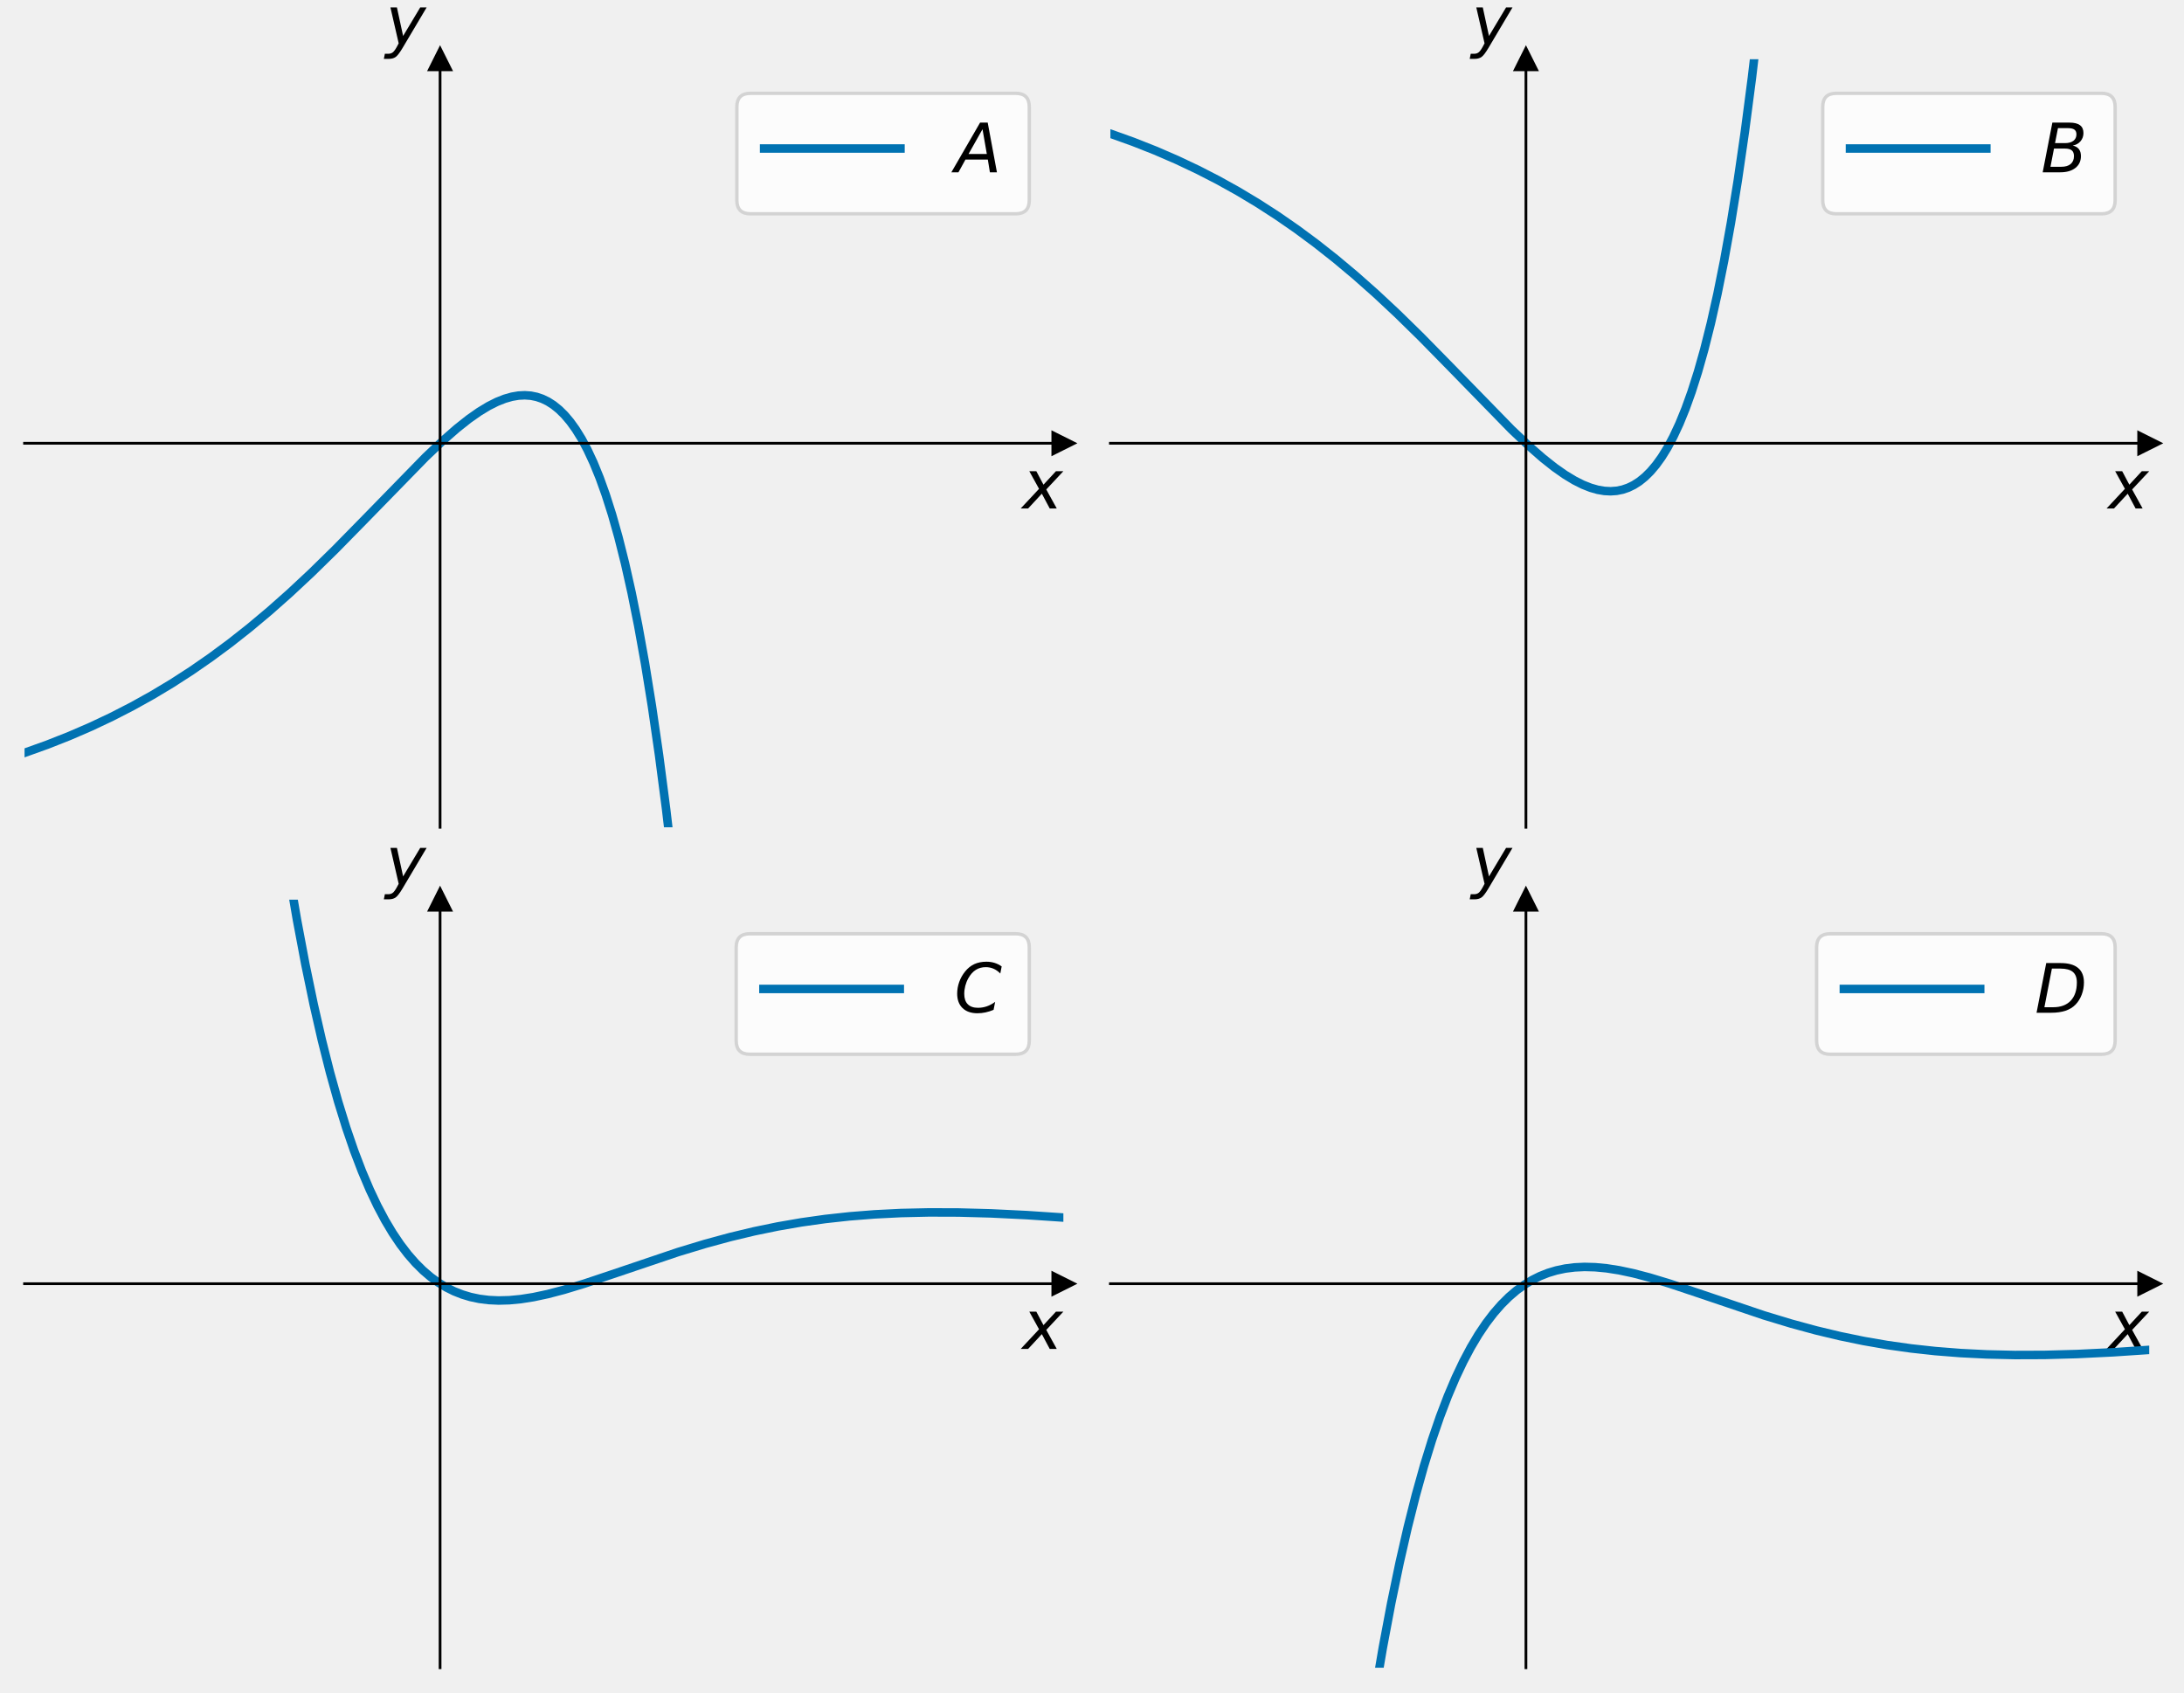
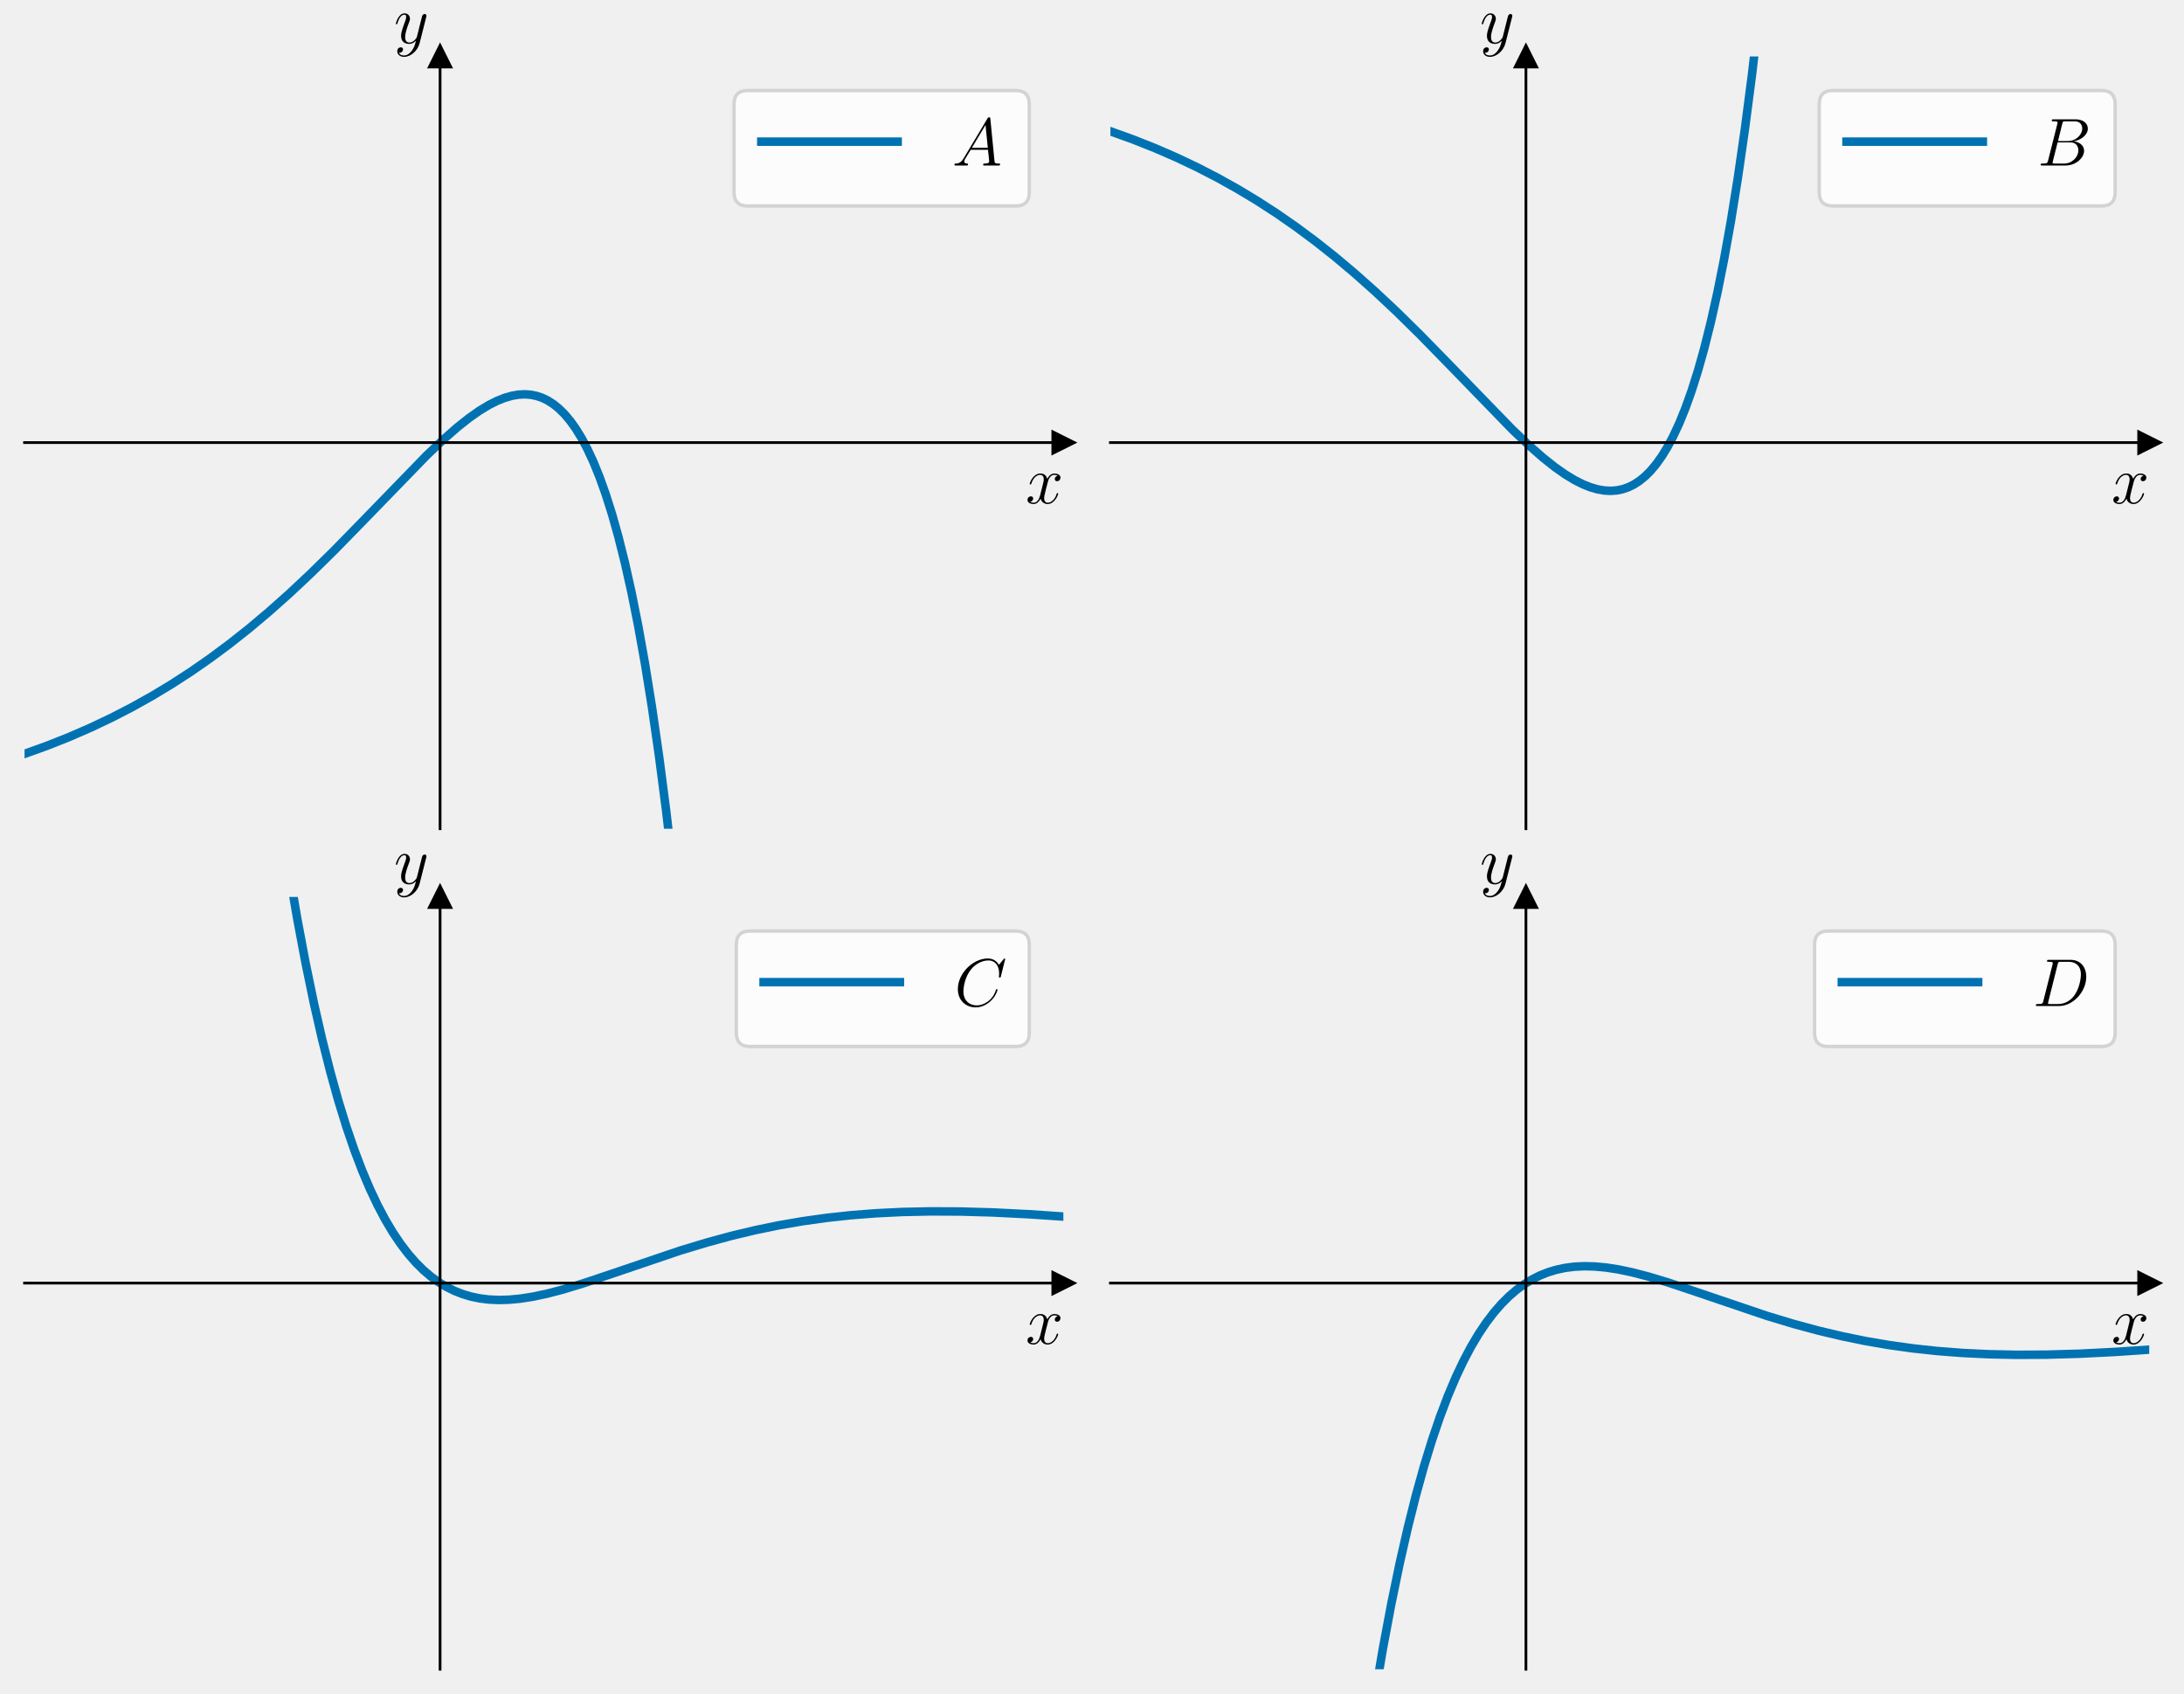
- <svg xmlns="http://www.w3.org/2000/svg" xmlns:xlink="http://www.w3.org/1999/xlink" width="640.8pt" height="496.538pt" viewBox="0 0 640.8 496.538" version="1.1">
+ <svg xmlns="http://www.w3.org/2000/svg" xmlns:xlink="http://www.w3.org/1999/xlink" width="640.8pt" height="496.94pt" viewBox="0 0 640.8 496.94" version="1.1">
  <defs>
    <style type="text/css">*{stroke-linejoin: round; stroke-linecap: butt}</style>
  </defs>
  <g id="figure_1">
    <g id="patch_1">
-       <path d="M 0 496.538  L 640.8 496.538  L 640.8 0  L 0 0  L 0 496.538  z " style="fill: none" />
+       <path d="M 0 496.94  L 640.8 496.94  L 640.8 0  L 0 0  L 0 496.94  z " style="fill: none" />
    </g>
    <g id="axes_1">
      <g id="patch_2">
-         <path d="M 7.2 242.738  L 312 242.738  L 312 17.378  L 7.2 17.378  L 7.2 242.738  z " style="fill: none" />
+         <path d="M 7.2 243.14  L 312 243.14  L 312 16.556  L 7.2 16.556  L 7.2 243.14  z " style="fill: none" />
      </g>
      <g id="matplotlib.axis_1">
        <g id="text_1">
-           <g transform="translate(300 149.255) scale(0.2 -0.2)">
-             <defs>
-               <path id="DejaVuSans-Oblique-78" d="M 3841 3500  L 2234 1784  L 3219 0  L 2559 0  L 1819 1388  L 531 0  L -166 0  L 1556 1844  L 641 3500  L 1300 3500  L 1972 2234  L 3144 3500  L 3841 3500  z " transform="scale(0.015625)" />
-             </defs>
-             <use xlink:href="#DejaVuSans-Oblique-78" transform="translate(0 0.3125)" />
+           <g transform="translate(300.9132 147.6852) scale(0.2 -0.2)">
+             <defs>
+               <path id="CMMI12-78" d="M 3034 2606  C 2829 2567 2752 2414 2752 2293  C 2752 2139 2874 2088 2963 2088  C 3155 2088 3290 2254 3290 2427  C 3290 2695 2982 2816 2714 2816  C 2323 2816 2106 2433 2048 2312  C 1901 2816 1504 2816 1389 2816  C 736 2816 390 1980 390 1839  C 390 1814 416 1782 461 1782  C 512 1782 525 1820 538 1846  C 755 2555 1184 2689 1370 2689  C 1658 2689 1715 2420 1715 2267  C 1715 2127 1677 1980 1600 1673  L 1382 798  C 1286 415 1101 64 762 64  C 730 64 570 64 435 147  C 666 192 717 383 717 460  C 717 588 621 664 499 664  C 346 664 179 530 179 326  C 179 57 480 -64 755 -64  C 1062 -64 1280 179 1414 441  C 1517 64 1837 -64 2074 -64  C 2726 -64 3072 773 3072 913  C 3072 945 3046 971 3008 971  C 2950 971 2944 939 2925 888  C 2752 326 2381 64 2093 64  C 1869 64 1747 230 1747 492  C 1747 632 1773 734 1875 1156  L 2099 2024  C 2195 2408 2413 2689 2707 2689  C 2720 2689 2899 2689 3034 2606  z " transform="scale(0.015625)" />
+             </defs>
+             <use xlink:href="#CMMI12-78" transform="scale(0.996264)" />
          </g>
        </g>
      </g>
      <g id="matplotlib.axis_2">
        <g id="text_2">
-           <g transform="translate(113.12 13.17812) scale(0.2 -0.2)">
-             <defs>
-               <path id="DejaVuSans-Oblique-79" d="M 1588 -325  Q 1188 -997 936 -1164  Q 684 -1331 294 -1331  L -159 -1331  L -63 -850  L 269 -850  Q 509 -850 678 -719  Q 847 -588 1056 -206  L 1234 128  L 459 3500  L 1069 3500  L 1650 819  L 3256 3500  L 3859 3500  L 1588 -325  z " transform="scale(0.015625)" />
-             </defs>
-             <use xlink:href="#DejaVuSans-Oblique-79" transform="translate(0 0.3125)" />
+           <g transform="translate(115.6072 12.68068) scale(0.2 -0.2)">
+             <defs>
+               <path id="CMMI12-79" d="M 1683 -700  C 1510 -939 1261 -1152 947 -1152  C 870 -1152 563 -1152 467 -889  C 486 -895 518 -895 531 -895  C 723 -895 851 -729 851 -582  C 851 -435 730 -384 634 -384  C 531 -384 307 -458 307 -759  C 307 -1071 582 -1286 947 -1286  C 1587 -1286 2234 -700 2413 6  L 3040 2485  C 3046 2517 3059 2556 3059 2594  C 3059 2689 2982 2753 2886 2753  C 2829 2753 2694 2727 2643 2535  L 2170 658  C 2138 543 2138 530 2086 460  C 1958 281 1747 64 1440 64  C 1082 64 1050 415 1050 588  C 1050 952 1222 1443 1395 1903  C 1466 2088 1504 2178 1504 2305  C 1504 2574 1312 2816 998 2816  C 410 2816 173 1890 173 1839  C 173 1814 198 1782 243 1782  C 301 1782 307 1807 333 1897  C 486 2433 730 2689 979 2689  C 1037 2689 1146 2689 1146 2478  C 1146 2312 1075 2127 979 1884  C 666 1047 666 837 666 683  C 666 77 1101 -64 1421 -64  C 1606 -64 1837 -6 2061 230  L 2067 224  C 1971 -147 1907 -392 1683 -700  z " transform="scale(0.015625)" />
+             </defs>
+             <use xlink:href="#CMMI12-79" transform="scale(0.996264)" />
          </g>
        </g>
      </g>
      <g id="line2d_1">
        <defs>
-           <path id="m5ee52b742b" d="M 3 0  L -3 -3  L -3 3  z " style="stroke: #000000; stroke-linejoin: miter" />
+           <path id="m43f3c74c3c" d="M 3 0  L -3 -3  L -3 3  z " style="stroke: #000000; stroke-linejoin: miter" />
        </defs>
        <g>
-           <use xlink:href="#m5ee52b742b" x="312" y="130.058" style="stroke: #000000; stroke-linejoin: miter" />
+           <use xlink:href="#m43f3c74c3c" x="312" y="129.848" style="stroke: #000000; stroke-linejoin: miter" />
        </g>
      </g>
      <g id="line2d_2">
        <defs>
-           <path id="mf4a89e7724" d="M 0 -3  L -3 3  L 3 3  z " style="stroke: #000000; stroke-linejoin: miter" />
+           <path id="m606b405e11" d="M 0 -3  L -3 3  L 3 3  z " style="stroke: #000000; stroke-linejoin: miter" />
        </defs>
        <g>
-           <use xlink:href="#mf4a89e7724" x="129.12" y="17.378" style="stroke: #000000; stroke-linejoin: miter" />
+           <use xlink:href="#m606b405e11" x="129.12" y="16.556" style="stroke: #000000; stroke-linejoin: miter" />
        </g>
      </g>
      <g id="line2d_3">
-         <path d="M 7.2 220.896  L 13.899 218.492  L 20.375 215.935  L 26.701 213.197  L 32.805 210.314  L 38.759 207.257  L 44.639 203.988  L 50.445 200.504  L 56.176 196.802  L 61.833 192.884  L 67.49 188.698  L 73.221 184.178  L 79.027 179.316  L 85.056 173.973  L 91.383 168.063  L 98.305 161.284  L 106.641 152.792  L 124.877 134.101  L 129.939 129.307  L 134.033 125.727  L 137.531 122.956  L 140.583 120.814  L 143.337 119.147  L 145.793 117.91  L 148.1 116.996  L 150.184 116.402  L 152.12 116.071  L 153.98 115.974  L 155.767 116.104  L 157.479 116.453  L 159.116 117.01  L 160.754 117.803  L 162.391 118.85  L 164.029 120.171  L 165.666 121.787  L 167.304 123.72  L 168.941 125.994  L 170.653 128.764  L 172.365 131.965  L 174.152 135.8  L 175.938 140.179  L 177.724 145.145  L 179.585 150.99  L 181.446 157.574  L 183.381 165.269  L 185.316 173.896  L 187.252 183.531  L 189.261 194.689  L 191.271 207.117  L 193.355 221.457  L 195.439 237.399  L 197.523 255.075  L 199.607 274.63  L 201.766 297.03  L 203.924 321.796  L 206.083 349.129  L 208.316 380.335  L 210.549 414.775  L 212.782 452.728  L 215.015 494.493  L 215.17 497.538  L 215.17 497.538  " clip-path="url(#p63aa07fe83)" style="fill: none; stroke: #0072b2; stroke-width: 2.5; stroke-linecap: square" />
+         <path d="M 7.2 221.179  L 13.899 218.763  L 20.375 216.192  L 26.627 213.472  L 32.73 210.576  L 38.685 207.506  L 44.565 204.223  L 50.296 200.769  L 56.028 197.055  L 61.684 193.123  L 67.341 188.92  L 73.073 184.384  L 78.878 179.503  L 84.833 174.206  L 91.16 168.274  L 98.007 161.543  L 106.269 153.092  L 125.175 133.62  L 130.162 128.888  L 134.181 125.369  L 137.605 122.652  L 140.657 120.505  L 143.411 118.837  L 145.867 117.601  L 148.1 116.715  L 150.184 116.118  L 152.12 115.785  L 153.98 115.687  L 155.767 115.818  L 157.479 116.17  L 159.116 116.73  L 160.754 117.527  L 162.391 118.579  L 164.029 119.907  L 165.666 121.532  L 167.304 123.476  L 168.941 125.762  L 170.653 128.547  L 172.365 131.766  L 174.152 135.621  L 175.938 140.024  L 177.724 145.017  L 179.585 150.893  L 181.446 157.514  L 183.381 165.25  L 185.316 173.924  L 187.252 183.612  L 189.261 194.83  L 191.271 207.326  L 193.355 221.744  L 195.439 237.772  L 197.523 255.544  L 199.607 275.205  L 201.766 297.727  L 203.924 322.627  L 206.083 350.109  L 208.316 381.484  L 210.549 416.111  L 212.782 454.27  L 215.015 496.262  L 215.1 497.94  L 215.1 497.94  " clip-path="url(#p695306b4c9)" style="fill: none; stroke: #0072b2; stroke-width: 2.5; stroke-linecap: square" />
      </g>
      <g id="patch_3">
-         <path d="M 129.12 242.738  L 129.12 17.378  " style="fill: none; stroke: #000000; stroke-width: 0.8; stroke-linejoin: miter; stroke-linecap: square" />
+         <path d="M 129.12 243.14  L 129.12 16.556  " style="fill: none; stroke: #000000; stroke-width: 0.8; stroke-linejoin: miter; stroke-linecap: square" />
      </g>
      <g id="patch_4">
-         <path d="M 312 242.738  L 312 17.378  " style="fill: none" />
+         <path d="M 312 243.14  L 312 16.556  " style="fill: none" />
      </g>
      <g id="patch_5">
-         <path d="M 7.2 130.058  L 312 130.058  " style="fill: none; stroke: #000000; stroke-width: 0.8; stroke-linejoin: miter; stroke-linecap: square" />
+         <path d="M 7.2 129.848  L 312 129.848  " style="fill: none; stroke: #000000; stroke-width: 0.8; stroke-linejoin: miter; stroke-linecap: square" />
      </g>
      <g id="patch_6">
-         <path d="M 7.2 17.378  L 312 17.378  " style="fill: none" />
+         <path d="M 7.2 16.556  L 312 16.556  " style="fill: none" />
      </g>
      <g id="legend_1">
        <g id="patch_7">
-           <path d="M 220.2 62.734  L 298 62.734  Q 302 62.734 302 58.734  L 302 31.378  Q 302 27.378 298 27.378  L 220.2 27.378  Q 216.2 27.378 216.2 31.378  L 216.2 58.734  Q 216.2 62.734 220.2 62.734  z " style="fill: #ffffff; opacity: 0.8; stroke: #cccccc; stroke-linejoin: miter" />
+           <path d="M 219.374 60.432  L 298 60.432  Q 302 60.432 302 56.432  L 302 30.556  Q 302 26.556 298 26.556  L 219.374 26.556  Q 215.374 26.556 215.374 30.556  L 215.374 56.432  Q 215.374 60.432 219.374 60.432  z " style="fill: #ffffff; opacity: 0.8; stroke: #cccccc; stroke-linejoin: miter" />
        </g>
        <g id="line2d_4">
-           <path d="M 224.2 43.575  L 244.2 43.575  L 264.2 43.575  " style="fill: none; stroke: #0072b2; stroke-width: 2.5; stroke-linecap: square" />
+           <path d="M 223.374 41.556  L 243.374 41.556  L 263.374 41.556  " style="fill: none; stroke: #0072b2; stroke-width: 2.5; stroke-linecap: square" />
        </g>
        <g id="text_3">
-           <g transform="translate(280.2 50.575) scale(0.2 -0.2)">
-             <defs>
-               <path id="DejaVuSans-Oblique-41" d="M 2356 4666  L 3072 4666  L 3938 0  L 3278 0  L 3084 1197  L 984 1197  L 325 0  L -341 0  L 2356 4666  z M 2584 4044  L 1275 1722  L 2988 1722  L 2584 4044  z " transform="scale(0.015625)" />
-             </defs>
-             <use xlink:href="#DejaVuSans-Oblique-41" transform="translate(0 0.09375)" />
+           <g transform="translate(279.3744 48.55631) scale(0.2 -0.2)">
+             <defs>
+               <path id="CMMI12-41" d="M 1088 691  C 864 314 646 186 339 186  C 269 180 218 180 218 58  C 218 24 250 0 294 0  C 410 0 698 0 813 0  C 998 0 1203 0 1382 0  C 1421 0 1498 0 1498 122  C 1498 180 1446 186 1408 186  C 1261 186 1139 236 1139 388  C 1139 476 1178 546 1261 685  L 1747 1479  L 3379 1479  C 3386 1423 3386 1373 3392 1316  C 3411 1152 3488 495 3488 376  C 3488 186 3162 186 3059 186  C 2989 186 2918 186 2918 70  C 2918 0 2976 0 3014 0  C 3123 0 3251 0 3360 0  L 3725 0  C 4115 0 4397 0 4403 0  C 4448 0 4518 0 4518 122  C 4518 186 4461 186 4365 186  C 4013 186 4006 244 3987 434  L 3597 4404  C 3584 4531 3558 4544 3488 4544  C 3424 4544 3386 4531 3328 4435  L 1088 691  z M 1856 1664  L 3142 3819  L 3360 1664  L 1856 1664  z " transform="scale(0.015625)" />
+             </defs>
+             <use xlink:href="#CMMI12-41" transform="scale(0.996264)" />
          </g>
        </g>
      </g>
    </g>
    <g id="axes_2">
      <g id="patch_8">
-         <path d="M 325.8 242.738  L 630.6 242.738  L 630.6 17.378  L 325.8 17.378  L 325.8 242.738  z " style="fill: none" />
+         <path d="M 325.8 243.14  L 630.6 243.14  L 630.6 16.556  L 325.8 16.556  L 325.8 243.14  z " style="fill: none" />
      </g>
      <g id="matplotlib.axis_3">
        <g id="text_4">
-           <g transform="translate(618.6 149.255) scale(0.2 -0.2)">
-             <use xlink:href="#DejaVuSans-Oblique-78" transform="translate(0 0.3125)" />
+           <g transform="translate(619.5132 147.6852) scale(0.2 -0.2)">
+             <use xlink:href="#CMMI12-78" transform="scale(0.996264)" />
          </g>
        </g>
      </g>
      <g id="matplotlib.axis_4">
        <g id="text_5">
-           <g transform="translate(431.72 13.17812) scale(0.2 -0.2)">
-             <use xlink:href="#DejaVuSans-Oblique-79" transform="translate(0 0.3125)" />
+           <g transform="translate(434.2072 12.68068) scale(0.2 -0.2)">
+             <use xlink:href="#CMMI12-79" transform="scale(0.996264)" />
          </g>
        </g>
      </g>
      <g id="line2d_5">
        <g>
-           <use xlink:href="#m5ee52b742b" x="630.6" y="130.058" style="stroke: #000000; stroke-linejoin: miter" />
+           <use xlink:href="#m43f3c74c3c" x="630.6" y="129.848" style="stroke: #000000; stroke-linejoin: miter" />
        </g>
      </g>
      <g id="line2d_6">
        <g>
-           <use xlink:href="#mf4a89e7724" x="447.72" y="17.378" style="stroke: #000000; stroke-linejoin: miter" />
+           <use xlink:href="#m606b405e11" x="447.72" y="16.556" style="stroke: #000000; stroke-linejoin: miter" />
        </g>
      </g>
      <g id="line2d_7">
-         <path d="M 325.8 39.221  L 332.499 41.624  L 338.975 44.181  L 345.301 46.919  L 351.405 49.803  L 357.359 52.859  L 363.239 56.128  L 369.045 59.613  L 374.776 63.314  L 380.433 67.232  L 386.09 71.419  L 391.821 75.938  L 397.627 80.8  L 403.656 86.143  L 409.983 92.053  L 416.905 98.832  L 425.241 107.325  L 443.477 126.016  L 448.539 130.81  L 452.633 134.389  L 456.131 137.16  L 459.183 139.302  L 461.937 140.969  L 464.393 142.206  L 466.7 143.12  L 468.784 143.714  L 470.72 144.045  L 472.58 144.142  L 474.367 144.012  L 476.079 143.663  L 477.716 143.106  L 479.354 142.313  L 480.991 141.266  L 482.629 139.945  L 484.266 138.33  L 485.904 136.396  L 487.541 134.122  L 489.253 131.352  L 490.965 128.151  L 492.752 124.316  L 494.538 119.937  L 496.324 114.971  L 498.185 109.126  L 500.046 102.542  L 501.981 94.847  L 503.916 86.22  L 505.852 76.585  L 507.861 65.427  L 509.871 52.999  L 511.955 38.659  L 514.039 22.717  L 516.123 5.041  L 516.79 -1  L 516.79 -1  " clip-path="url(#pae2e904fdc)" style="fill: none; stroke: #0072b2; stroke-width: 2.5; stroke-linecap: square" />
+         <path d="M 325.8 38.517  L 332.499 40.934  L 338.975 43.505  L 345.227 46.224  L 351.33 49.12  L 357.285 52.19  L 363.165 55.473  L 368.896 58.927  L 374.628 62.642  L 380.284 66.574  L 385.941 70.776  L 391.673 75.313  L 397.478 80.194  L 403.433 85.491  L 409.76 91.422  L 416.607 98.154  L 424.869 106.605  L 443.775 126.076  L 448.762 130.808  L 452.781 134.328  L 456.205 137.045  L 459.257 139.191  L 462.011 140.86  L 464.467 142.095  L 466.7 142.981  L 468.784 143.578  L 470.72 143.911  L 472.58 144.009  L 474.367 143.878  L 476.079 143.527  L 477.716 142.967  L 479.354 142.17  L 480.991 141.117  L 482.629 139.789  L 484.266 138.164  L 485.904 136.221  L 487.541 133.934  L 489.253 131.149  L 490.965 127.931  L 492.752 124.075  L 494.538 119.672  L 496.324 114.679  L 498.185 108.803  L 500.046 102.183  L 501.981 94.446  L 503.916 85.772  L 505.852 76.085  L 507.861 64.866  L 509.871 52.371  L 511.955 37.953  L 514.039 21.925  L 516.123 4.152  L 516.69 -1  L 516.69 -1  " clip-path="url(#p15fbcc6a34)" style="fill: none; stroke: #0072b2; stroke-width: 2.5; stroke-linecap: square" />
      </g>
      <g id="patch_9">
-         <path d="M 447.72 242.738  L 447.72 17.378  " style="fill: none; stroke: #000000; stroke-width: 0.8; stroke-linejoin: miter; stroke-linecap: square" />
+         <path d="M 447.72 243.14  L 447.72 16.556  " style="fill: none; stroke: #000000; stroke-width: 0.8; stroke-linejoin: miter; stroke-linecap: square" />
      </g>
      <g id="patch_10">
-         <path d="M 630.6 242.738  L 630.6 17.378  " style="fill: none" />
+         <path d="M 630.6 243.14  L 630.6 16.556  " style="fill: none" />
      </g>
      <g id="patch_11">
-         <path d="M 325.8 130.058  L 630.6 130.058  " style="fill: none; stroke: #000000; stroke-width: 0.8; stroke-linejoin: miter; stroke-linecap: square" />
+         <path d="M 325.8 129.848  L 630.6 129.848  " style="fill: none; stroke: #000000; stroke-width: 0.8; stroke-linejoin: miter; stroke-linecap: square" />
      </g>
      <g id="patch_12">
-         <path d="M 325.8 17.378  L 630.6 17.378  " style="fill: none" />
+         <path d="M 325.8 16.556  L 630.6 16.556  " style="fill: none" />
      </g>
      <g id="legend_2">
        <g id="patch_13">
-           <path d="M 538.8 62.734  L 616.6 62.734  Q 620.6 62.734 620.6 58.734  L 620.6 31.378  Q 620.6 27.378 616.6 27.378  L 538.8 27.378  Q 534.8 27.378 534.8 31.378  L 534.8 58.734  Q 534.8 62.734 538.8 62.734  z " style="fill: #ffffff; opacity: 0.8; stroke: #cccccc; stroke-linejoin: miter" />
+           <path d="M 537.778 60.432  L 616.6 60.432  Q 620.6 60.432 620.6 56.432  L 620.6 30.556  Q 620.6 26.556 616.6 26.556  L 537.778 26.556  Q 533.778 26.556 533.778 30.556  L 533.778 56.432  Q 533.778 60.432 537.778 60.432  z " style="fill: #ffffff; opacity: 0.8; stroke: #cccccc; stroke-linejoin: miter" />
        </g>
        <g id="line2d_8">
-           <path d="M 542.8 43.575  L 562.8 43.575  L 582.8 43.575  " style="fill: none; stroke: #0072b2; stroke-width: 2.5; stroke-linecap: square" />
+           <path d="M 541.778 41.556  L 561.778 41.556  L 581.778 41.556  " style="fill: none; stroke: #0072b2; stroke-width: 2.5; stroke-linecap: square" />
        </g>
        <g id="text_6">
-           <g transform="translate(598.8 50.575) scale(0.2 -0.2)">
-             <defs>
-               <path id="DejaVuSans-Oblique-42" d="M 1081 4666  L 2694 4666  Q 3350 4666 3675 4422  Q 4000 4178 4000 3688  Q 4000 3238 3720 2911  Q 3441 2584 2988 2516  Q 3375 2428 3569 2181  Q 3763 1934 3763 1522  Q 3763 819 3242 409  Q 2722 0 1819 0  L 172 0  L 1081 4666  z M 1234 2228  L 903 519  L 1919 519  Q 2491 519 2800 781  Q 3109 1044 3109 1522  Q 3109 1891 2904 2059  Q 2700 2228 2247 2228  L 1234 2228  z M 1606 4147  L 1331 2741  L 2272 2741  Q 2775 2741 3058 2959  Q 3341 3178 3341 3566  Q 3341 3869 3150 4008  Q 2959 4147 2541 4147  L 1606 4147  z " transform="scale(0.015625)" />
-             </defs>
-             <use xlink:href="#DejaVuSans-Oblique-42" transform="translate(0 0.09375)" />
+           <g transform="translate(597.7784 48.55631) scale(0.2 -0.2)">
+             <defs>
+               <path id="CMMI12-42" d="M 2342 3921  C 2400 4160 2426 4160 2675 4160  L 3507 4160  C 4230 4160 4230 3544 4230 3485  C 4230 2966 3712 2304 2867 2304  L 1946 2304  L 2342 3921  z M 3424 2275  C 4122 2402 4755 2886 4755 3473  C 4755 3970 4314 4352 3590 4352  L 1536 4352  C 1414 4352 1357 4352 1357 4226  C 1357 4160 1414 4160 1510 4160  C 1901 4160 1901 4112 1901 4044  C 1901 4032 1901 3993 1875 3897  L 1011 472  C 954 249 941 185 493 185  C 371 185 307 185 307 70  C 307 0 346 0 474 0  L 2669 0  C 3648 0 4403 739 4403 1383  C 4403 1906 3942 2224 3424 2275  z M 2515 185  L 1651 185  C 1562 185 1549 185 1510 192  C 1440 198 1434 211 1434 261  C 1434 305 1446 343 1459 399  L 1907 2176  L 3110 2176  C 3866 2176 3866 1483 3866 1433  C 3866 828 3309 185 2515 185  z " transform="scale(0.015625)" />
+             </defs>
+             <use xlink:href="#CMMI12-42" transform="scale(0.996264)" />
          </g>
        </g>
      </g>
    </g>
    <g id="axes_3">
      <g id="patch_14">
-         <path d="M 7.2 489.338  L 312 489.338  L 312 263.978  L 7.2 263.978  L 7.2 489.338  z " style="fill: none" />
+         <path d="M 7.2 489.74  L 312 489.74  L 312 263.156  L 7.2 263.156  L 7.2 489.74  z " style="fill: none" />
      </g>
      <g id="matplotlib.axis_5">
        <g id="text_7">
-           <g transform="translate(300 395.855) scale(0.2 -0.2)">
-             <use xlink:href="#DejaVuSans-Oblique-78" transform="translate(0 0.3125)" />
+           <g transform="translate(300.9132 394.2852) scale(0.2 -0.2)">
+             <use xlink:href="#CMMI12-78" transform="scale(0.996264)" />
          </g>
        </g>
      </g>
      <g id="matplotlib.axis_6">
        <g id="text_8">
-           <g transform="translate(113.12 259.7781) scale(0.2 -0.2)">
-             <use xlink:href="#DejaVuSans-Oblique-79" transform="translate(0 0.3125)" />
+           <g transform="translate(115.6072 259.2807) scale(0.2 -0.2)">
+             <use xlink:href="#CMMI12-79" transform="scale(0.996264)" />
          </g>
        </g>
      </g>
      <g id="line2d_9">
        <g>
-           <use xlink:href="#m5ee52b742b" x="312" y="376.658" style="stroke: #000000; stroke-linejoin: miter" />
+           <use xlink:href="#m43f3c74c3c" x="312" y="376.448" style="stroke: #000000; stroke-linejoin: miter" />
        </g>
      </g>
      <g id="line2d_10">
        <g>
-           <use xlink:href="#mf4a89e7724" x="129.12" y="263.978" style="stroke: #000000; stroke-linejoin: miter" />
+           <use xlink:href="#m606b405e11" x="129.12" y="263.156" style="stroke: #000000; stroke-linejoin: miter" />
        </g>
      </g>
      <g id="line2d_11">
-         <path d="M 58.982 -1  L 61.61 36.63  L 64.215 70.861  L 66.82 102.252  L 69.425 131.004  L 72.03 157.305  L 74.636 181.332  L 77.166 202.653  L 79.697 222.126  L 82.228 239.883  L 84.684 255.597  L 87.14 269.918  L 89.596 282.947  L 92.053 294.777  L 94.435 305.187  L 96.816 314.627  L 99.198 323.168  L 101.58 330.874  L 103.887 337.604  L 106.195 343.661  L 108.502 349.096  L 110.735 353.807  L 112.968 358.017  L 115.201 361.764  L 117.434 365.082  L 119.667 368.005  L 121.9 370.562  L 124.133 372.782  L 126.366 374.692  L 128.599 376.317  L 130.906 377.722  L 133.214 378.873  L 135.596 379.817  L 138.052 380.556  L 140.657 381.105  L 143.411 381.451  L 146.314 381.585  L 149.44 381.5  L 152.789 381.181  L 156.511 380.596  L 160.679 379.707  L 165.443 378.458  L 171.323 376.675  L 179.585 373.913  L 198.937 367.377  L 206.976 364.941  L 214.27 362.959  L 221.267 361.285  L 228.189 359.857  L 235.112 358.658  L 242.108 357.672  L 249.254 356.891  L 256.622 356.308  L 264.363 355.92  L 272.551 355.736  L 281.259 355.764  L 290.787 356.021  L 301.282 356.531  L 312 357.246  L 312 357.246  " clip-path="url(#p5c16d9b627)" style="fill: none; stroke: #0072b2; stroke-width: 2.5; stroke-linecap: square" />
+         <path d="M 59.133 -1  L 61.759 36.621  L 64.364 70.869  L 66.969 102.274  L 69.574 131.035  L 72.179 157.344  L 74.71 180.72  L 77.241 202.1  L 79.771 221.626  L 82.302 239.431  L 84.758 255.186  L 87.215 269.544  L 89.671 282.605  L 92.127 294.465  L 94.509 304.9  L 96.891 314.362  L 99.273 322.922  L 101.655 330.645  L 103.962 337.388  L 106.269 343.458  L 108.577 348.903  L 110.81 353.622  L 113.043 357.839  L 115.276 361.591  L 117.509 364.914  L 119.742 367.839  L 121.975 370.398  L 124.207 372.62  L 126.44 374.53  L 128.673 376.155  L 130.981 377.559  L 133.288 378.708  L 135.67 379.65  L 138.126 380.386  L 140.731 380.931  L 143.411 381.267  L 146.314 381.402  L 149.366 381.321  L 152.715 381.005  L 156.362 380.435  L 160.456 379.567  L 165.22 378.321  L 171.025 376.56  L 179.064 373.868  L 199.458 366.95  L 207.423 364.539  L 214.717 362.56  L 221.714 360.892  L 228.561 359.485  L 235.484 358.292  L 242.48 357.313  L 249.626 356.538  L 256.995 355.963  L 264.736 355.584  L 272.923 355.409  L 281.706 355.448  L 291.233 355.717  L 301.803 356.243  L 312 356.931  L 312 356.931  " clip-path="url(#p0020e8e530)" style="fill: none; stroke: #0072b2; stroke-width: 2.5; stroke-linecap: square" />
      </g>
      <g id="patch_15">
-         <path d="M 129.12 489.338  L 129.12 263.978  " style="fill: none; stroke: #000000; stroke-width: 0.8; stroke-linejoin: miter; stroke-linecap: square" />
+         <path d="M 129.12 489.74  L 129.12 263.156  " style="fill: none; stroke: #000000; stroke-width: 0.8; stroke-linejoin: miter; stroke-linecap: square" />
      </g>
      <g id="patch_16">
-         <path d="M 312 489.338  L 312 263.978  " style="fill: none" />
+         <path d="M 312 489.74  L 312 263.156  " style="fill: none" />
      </g>
      <g id="patch_17">
-         <path d="M 7.2 376.658  L 312 376.658  " style="fill: none; stroke: #000000; stroke-width: 0.8; stroke-linejoin: miter; stroke-linecap: square" />
+         <path d="M 7.2 376.448  L 312 376.448  " style="fill: none; stroke: #000000; stroke-width: 0.8; stroke-linejoin: miter; stroke-linecap: square" />
      </g>
      <g id="patch_18">
-         <path d="M 7.2 263.978  L 312 263.978  " style="fill: none" />
+         <path d="M 7.2 263.156  L 312 263.156  " style="fill: none" />
      </g>
      <g id="legend_3">
        <g id="patch_19">
-           <path d="M 220 309.334  L 298 309.334  Q 302 309.334 302 305.334  L 302 277.978  Q 302 273.978 298 273.978  L 220 273.978  Q 216 273.978 216 277.978  L 216 305.334  Q 216 309.334 220 309.334  z " style="fill: #ffffff; opacity: 0.8; stroke: #cccccc; stroke-linejoin: miter" />
+           <path d="M 220.042 307.032  L 298 307.032  Q 302 307.032 302 303.032  L 302 277.156  Q 302 273.156 298 273.156  L 220.042 273.156  Q 216.042 273.156 216.042 277.156  L 216.042 303.032  Q 216.042 307.032 220.042 307.032  z " style="fill: #ffffff; opacity: 0.8; stroke: #cccccc; stroke-linejoin: miter" />
        </g>
        <g id="line2d_12">
-           <path d="M 224 290.175  L 244 290.175  L 264 290.175  " style="fill: none; stroke: #0072b2; stroke-width: 2.5; stroke-linecap: square" />
+           <path d="M 224.042 288.156  L 244.042 288.156  L 264.042 288.156  " style="fill: none; stroke: #0072b2; stroke-width: 2.5; stroke-linecap: square" />
        </g>
        <g id="text_9">
-           <g transform="translate(280 297.175) scale(0.2 -0.2)">
-             <defs>
-               <path id="DejaVuSans-Oblique-43" d="M 4447 4306  L 4319 3641  Q 4019 3944 3683 4091  Q 3347 4238 2956 4238  Q 2422 4238 2017 3981  Q 1613 3725 1319 3200  Q 1131 2863 1032 2486  Q 934 2109 934 1728  Q 934 1091 1264 756  Q 1594 422 2222 422  Q 2656 422 3056 561  Q 3456 700 3834 978  L 3688 231  Q 3316 72 2936 -9  Q 2556 -91 2175 -91  Q 1278 -91 773 396  Q 269 884 269 1753  Q 269 2309 461 2846  Q 653 3384 1013 3828  Q 1394 4300 1883 4525  Q 2372 4750 3022 4750  Q 3422 4750 3780 4639  Q 4138 4528 4447 4306  z " transform="scale(0.015625)" />
-             </defs>
-             <use xlink:href="#DejaVuSans-Oblique-43" transform="translate(0 0.78125)" />
+           <g transform="translate(280.0416 295.1563) scale(0.2 -0.2)">
+             <defs>
+               <path id="CMMI12-43" d="M 4781 4423  C 4781 4480 4736 4480 4723 4480  C 4710 4480 4685 4480 4634 4416  L 4192 3882  C 3968 4264 3616 4480 3136 4480  C 1754 4480 320 3088 320 1595  C 320 533 1069 -128 2003 -128  C 2515 -128 2963 88 3334 400  C 3891 863 4058 1481 4058 1531  C 4058 1588 4006 1588 3987 1588  C 3930 1588 3923 1550 3910 1524  C 3616 534 2752 57 2112 57  C 1434 57 845 489 845 1391  C 845 1595 909 2700 1632 3532  C 1984 3939 2586 4295 3194 4295  C 3898 4295 4211 3717 4211 3068  C 4211 2903 4192 2764 4192 2738  C 4192 2681 4256 2681 4275 2681  C 4346 2681 4352 2687 4378 2801  L 4781 4423  z " transform="scale(0.015625)" />
+             </defs>
+             <use xlink:href="#CMMI12-43" transform="scale(0.996264)" />
          </g>
        </g>
      </g>
    </g>
    <g id="axes_4">
      <g id="patch_20">
-         <path d="M 325.8 489.338  L 630.6 489.338  L 630.6 263.978  L 325.8 263.978  L 325.8 489.338  z " style="fill: none" />
+         <path d="M 325.8 489.74  L 630.6 489.74  L 630.6 263.156  L 325.8 263.156  L 325.8 489.74  z " style="fill: none" />
      </g>
      <g id="matplotlib.axis_7">
        <g id="text_10">
-           <g transform="translate(618.6 395.855) scale(0.2 -0.2)">
-             <use xlink:href="#DejaVuSans-Oblique-78" transform="translate(0 0.3125)" />
+           <g transform="translate(619.5132 394.2852) scale(0.2 -0.2)">
+             <use xlink:href="#CMMI12-78" transform="scale(0.996264)" />
          </g>
        </g>
      </g>
      <g id="matplotlib.axis_8">
        <g id="text_11">
-           <g transform="translate(431.72 259.7781) scale(0.2 -0.2)">
-             <use xlink:href="#DejaVuSans-Oblique-79" transform="translate(0 0.3125)" />
+           <g transform="translate(434.2072 259.2807) scale(0.2 -0.2)">
+             <use xlink:href="#CMMI12-79" transform="scale(0.996264)" />
          </g>
        </g>
      </g>
      <g id="line2d_13">
        <g>
-           <use xlink:href="#m5ee52b742b" x="630.6" y="376.658" style="stroke: #000000; stroke-linejoin: miter" />
+           <use xlink:href="#m43f3c74c3c" x="630.6" y="376.448" style="stroke: #000000; stroke-linejoin: miter" />
        </g>
      </g>
      <g id="line2d_14">
        <g>
-           <use xlink:href="#mf4a89e7724" x="447.72" y="263.978" style="stroke: #000000; stroke-linejoin: miter" />
+           <use xlink:href="#m606b405e11" x="447.72" y="263.156" style="stroke: #000000; stroke-linejoin: miter" />
        </g>
      </g>
      <g id="line2d_15">
-         <path d="M 403.314 497.538  L 405.74 483.399  L 408.196 470.37  L 410.653 458.539  L 413.035 448.129  L 415.416 438.689  L 417.798 430.149  L 420.18 422.442  L 422.487 415.712  L 424.795 409.655  L 427.102 404.22  L 429.335 399.51  L 431.568 395.299  L 433.801 391.552  L 436.034 388.234  L 438.267 385.312  L 440.5 382.755  L 442.733 380.534  L 444.966 378.624  L 447.199 376.999  L 449.506 375.594  L 451.814 374.444  L 454.196 373.5  L 456.652 372.761  L 459.257 372.212  L 462.011 371.866  L 464.914 371.731  L 468.04 371.816  L 471.389 372.135  L 475.111 372.72  L 479.279 373.609  L 484.043 374.858  L 489.923 376.642  L 498.185 379.403  L 517.537 385.94  L 525.576 388.375  L 532.87 390.357  L 539.867 392.031  L 546.789 393.459  L 553.712 394.658  L 560.708 395.644  L 567.854 396.426  L 575.222 397.008  L 582.963 397.396  L 591.151 397.581  L 599.859 397.552  L 609.387 397.295  L 619.882 396.785  L 630.6 396.07  L 630.6 396.07  " clip-path="url(#pe37f7e2070)" style="fill: none; stroke: #0072b2; stroke-width: 2.5; stroke-linecap: square" />
+         <path d="M 403.321 497.94  L 405.74 483.768  L 408.196 470.669  L 410.653 458.774  L 413.035 448.308  L 415.416 438.816  L 417.798 430.229  L 420.18 422.48  L 422.487 415.715  L 424.795 409.624  L 427.102 404.16  L 429.335 399.424  L 431.568 395.191  L 433.801 391.423  L 436.034 388.087  L 438.267 385.149  L 440.5 382.578  L 442.733 380.345  L 444.966 378.425  L 447.199 376.791  L 449.506 375.378  L 451.814 374.222  L 454.196 373.272  L 456.652 372.53  L 459.257 371.978  L 461.937 371.636  L 464.839 371.495  L 467.891 371.571  L 471.241 371.882  L 474.888 372.447  L 478.982 373.311  L 483.745 374.554  L 489.476 376.288  L 497.441 378.951  L 518.282 386.017  L 526.246 388.422  L 533.54 390.393  L 540.537 392.054  L 547.385 393.453  L 554.307 394.639  L 561.304 395.611  L 568.449 396.379  L 575.892 396.952  L 583.633 397.322  L 591.821 397.49  L 600.604 397.444  L 610.131 397.168  L 620.701 396.636  L 630.6 395.966  L 630.6 395.966  " clip-path="url(#p4eff5e8e5b)" style="fill: none; stroke: #0072b2; stroke-width: 2.5; stroke-linecap: square" />
      </g>
      <g id="patch_21">
-         <path d="M 447.72 489.338  L 447.72 263.978  " style="fill: none; stroke: #000000; stroke-width: 0.8; stroke-linejoin: miter; stroke-linecap: square" />
+         <path d="M 447.72 489.74  L 447.72 263.156  " style="fill: none; stroke: #000000; stroke-width: 0.8; stroke-linejoin: miter; stroke-linecap: square" />
      </g>
      <g id="patch_22">
-         <path d="M 630.6 489.338  L 630.6 263.978  " style="fill: none" />
+         <path d="M 630.6 489.74  L 630.6 263.156  " style="fill: none" />
      </g>
      <g id="patch_23">
-         <path d="M 325.8 376.658  L 630.6 376.658  " style="fill: none; stroke: #000000; stroke-width: 0.8; stroke-linejoin: miter; stroke-linecap: square" />
+         <path d="M 325.8 376.448  L 630.6 376.448  " style="fill: none; stroke: #000000; stroke-width: 0.8; stroke-linejoin: miter; stroke-linecap: square" />
      </g>
      <g id="patch_24">
-         <path d="M 325.8 263.978  L 630.6 263.978  " style="fill: none" />
+         <path d="M 325.8 263.156  L 630.6 263.156  " style="fill: none" />
      </g>
      <g id="legend_4">
        <g id="patch_25">
-           <path d="M 537 309.334  L 616.6 309.334  Q 620.6 309.334 620.6 305.334  L 620.6 277.978  Q 620.6 273.978 616.6 273.978  L 537 273.978  Q 533 273.978 533 277.978  L 533 305.334  Q 533 309.334 537 309.334  z " style="fill: #ffffff; opacity: 0.8; stroke: #cccccc; stroke-linejoin: miter" />
+           <path d="M 536.401 307.032  L 616.6 307.032  Q 620.6 307.032 620.6 303.032  L 620.6 277.156  Q 620.6 273.156 616.6 273.156  L 536.401 273.156  Q 532.401 273.156 532.401 277.156  L 532.401 303.032  Q 532.401 307.032 536.401 307.032  z " style="fill: #ffffff; opacity: 0.8; stroke: #cccccc; stroke-linejoin: miter" />
        </g>
        <g id="line2d_16">
-           <path d="M 541 290.175  L 561 290.175  L 581 290.175  " style="fill: none; stroke: #0072b2; stroke-width: 2.5; stroke-linecap: square" />
+           <path d="M 540.401 288.156  L 560.401 288.156  L 580.401 288.156  " style="fill: none; stroke: #0072b2; stroke-width: 2.5; stroke-linecap: square" />
        </g>
        <g id="text_12">
-           <g transform="translate(597 297.175) scale(0.2 -0.2)">
-             <defs>
-               <path id="DejaVuSans-Oblique-44" d="M 1081 4666  L 2438 4666  Q 3519 4666 4070 4208  Q 4622 3750 4622 2847  Q 4622 2250 4412 1698  Q 4203 1147 3834 769  Q 3463 381 2891 190  Q 2319 0 1538 0  L 172 0  L 1081 4666  z M 1613 4147  L 909 519  L 1734 519  Q 2794 519 3375 1128  Q 3956 1738 3956 2847  Q 3956 3519 3581 3833  Q 3206 4147 2406 4147  L 1613 4147  z " transform="scale(0.015625)" />
-             </defs>
-             <use xlink:href="#DejaVuSans-Oblique-44" transform="translate(0 0.09375)" />
+           <g transform="translate(596.4012 295.1563) scale(0.2 -0.2)">
+             <defs>
+               <path id="CMMI12-44" d="M 1005 472  C 947 249 934 185 486 185  C 365 185 301 185 301 70  C 301 0 339 0 467 0  L 2496 0  C 3789 0 5050 1332 5050 2753  C 5050 3671 4499 4352 3584 4352  L 1530 4352  C 1408 4352 1350 4352 1350 4231  C 1350 4167 1408 4167 1504 4167  C 1894 4167 1894 4116 1894 4046  C 1894 4034 1894 3995 1869 3899  L 1005 472  z M 2355 3931  C 2413 4167 2438 4167 2688 4167  L 3392 4167  C 3994 4167 4544 3842 4544 2963  C 4544 2644 4416 1536 3795 835  C 3616 625 3130 185 2394 185  L 1664 185  C 1574 185 1562 185 1523 192  C 1453 198 1446 211 1446 262  C 1446 307 1459 345 1472 402  L 2355 3931  z " transform="scale(0.015625)" />
+             </defs>
+             <use xlink:href="#CMMI12-44" transform="scale(0.996264)" />
          </g>
        </g>
      </g>
    </g>
  </g>
  <defs>
-     <clipPath id="p63aa07fe83">
-       <rect x="7.2" y="17.378" width="304.8" height="225.36" />
-     </clipPath>
-     <clipPath id="pae2e904fdc">
-       <rect x="325.8" y="17.378" width="304.8" height="225.36" />
-     </clipPath>
-     <clipPath id="p5c16d9b627">
-       <rect x="7.2" y="263.978" width="304.8" height="225.36" />
-     </clipPath>
-     <clipPath id="pe37f7e2070">
-       <rect x="325.8" y="263.978" width="304.8" height="225.36" />
+     <clipPath id="p695306b4c9">
+       <rect x="7.2" y="16.556" width="304.8" height="226.584" />
+     </clipPath>
+     <clipPath id="p15fbcc6a34">
+       <rect x="325.8" y="16.556" width="304.8" height="226.584" />
+     </clipPath>
+     <clipPath id="p0020e8e530">
+       <rect x="7.2" y="263.156" width="304.8" height="226.584" />
+     </clipPath>
+     <clipPath id="p4eff5e8e5b">
+       <rect x="325.8" y="263.156" width="304.8" height="226.584" />
    </clipPath>
  </defs>
</svg>
